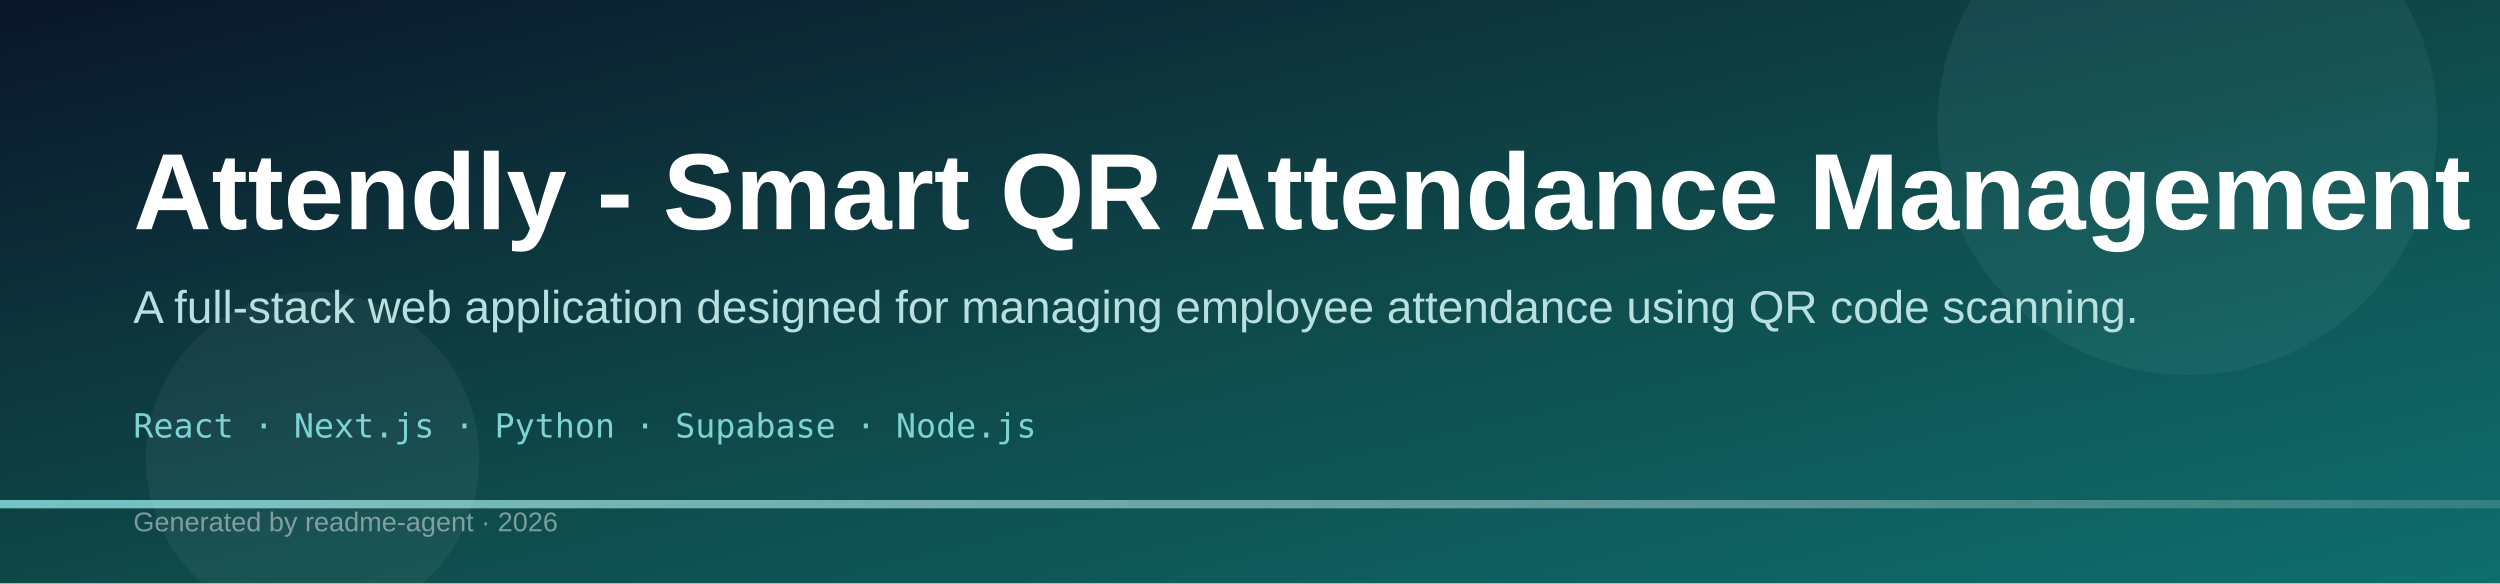
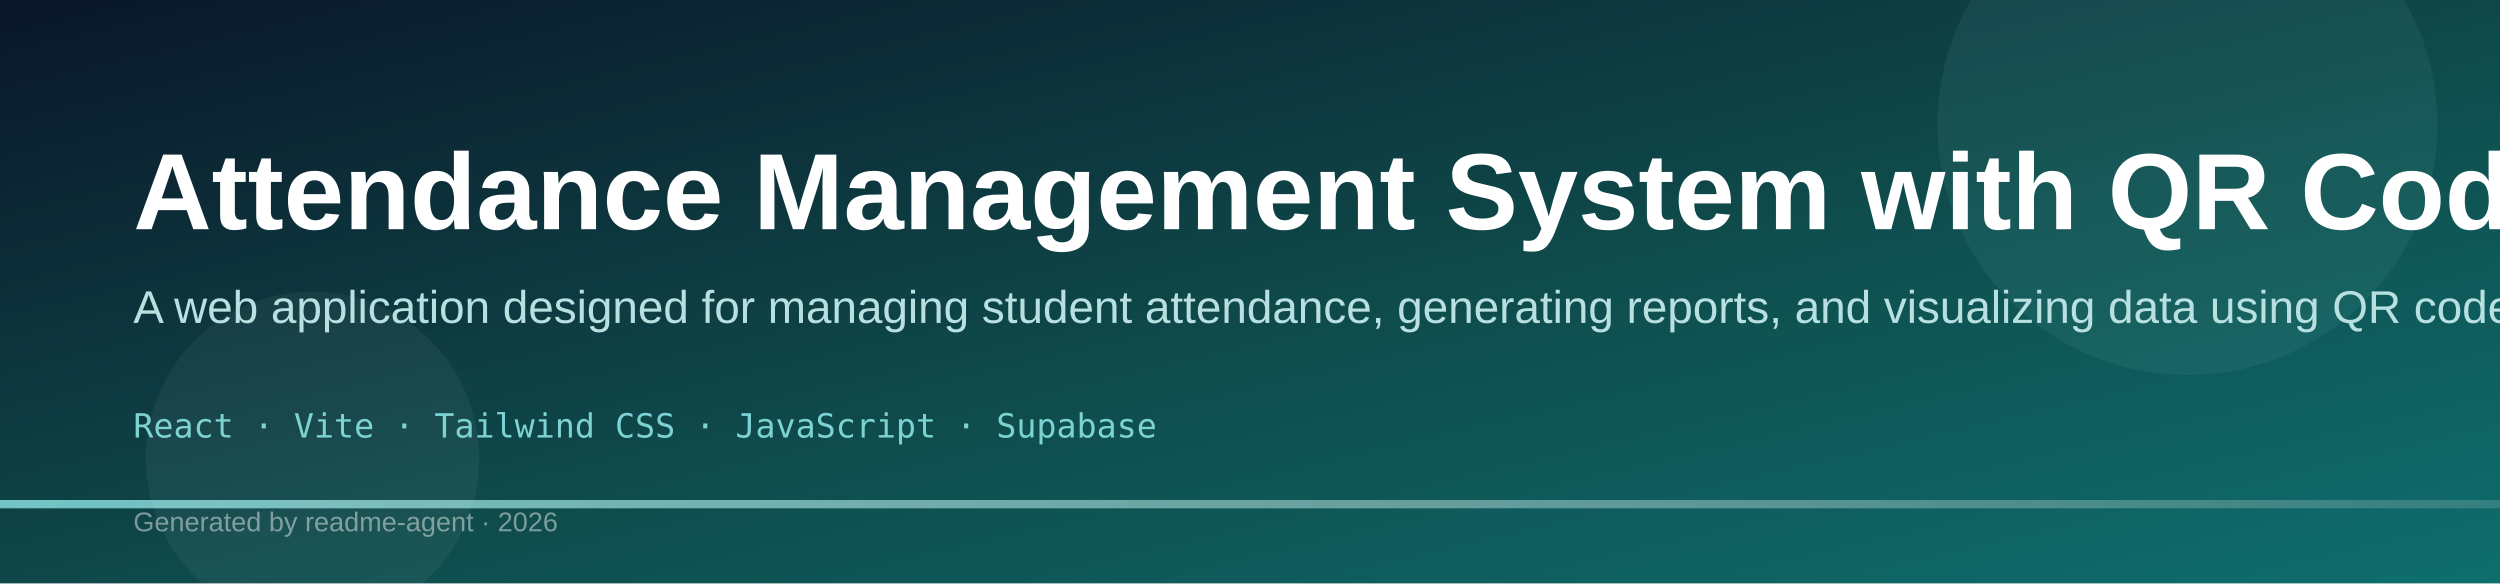
- <svg xmlns="http://www.w3.org/2000/svg" width="1200" height="280" viewBox="0 0 1200 280" role="img" aria-label="Attendly - Smart QR Attendance Management System">
+ <svg xmlns="http://www.w3.org/2000/svg" width="1200" height="280" viewBox="0 0 1200 280" role="img" aria-label="Attendance Management System with QR Code Integration">
  <defs>
    <linearGradient id="bg" x1="0%" y1="0%" x2="100%" y2="100%">
      <stop offset="0%" stop-color="#0a1628" />
      <stop offset="55%" stop-color="#0f4c4c" />
      <stop offset="100%" stop-color="#0f6e6e" />
    </linearGradient>
    <linearGradient id="accent" x1="0%" y1="0%" x2="100%" y2="0%">
      <stop offset="0%" stop-color="#7dd3d3" stop-opacity="0.9" />
      <stop offset="100%" stop-color="#ffffff" stop-opacity="0.15" />
    </linearGradient>
  </defs>
  <rect width="1200" height="280" fill="url(#bg)" />
  <rect x="0" y="240" width="1200" height="4" fill="url(#accent)" />
  <circle cx="1050" cy="60" r="120" fill="#7dd3d3" fill-opacity="0.08" />
  <circle cx="150" cy="220" r="80" fill="#ffffff" fill-opacity="0.05" />
-   <text x="64" y="110" fill="#ffffff" font-family="Segoe UI, Arial, sans-serif" font-size="52" font-weight="700">Attendly - Smart QR Attendance Management System</text>
-   <text x="64" y="155" fill="#b8e0e0" font-family="Segoe UI, Arial, sans-serif" font-size="22">A full-stack web application designed for managing employee attendance using QR code scanning.</text>
-   <text x="64" y="210" fill="#7dd3d3" font-family="Consolas, monospace" font-size="16">React · Next.js · Python · Supabase · Node.js</text>
+   <text x="64" y="110" fill="#ffffff" font-family="Segoe UI, Arial, sans-serif" font-size="52" font-weight="700">Attendance Management System with QR Code Integration</text>
+   <text x="64" y="155" fill="#b8e0e0" font-family="Segoe UI, Arial, sans-serif" font-size="22">A web application designed for managing student attendance, generating reports, and visualizing data using QR code scann</text>
+   <text x="64" y="210" fill="#7dd3d3" font-family="Consolas, monospace" font-size="16">React · Vite · Tailwind CSS · JavaScript · Supabase</text>
  <text x="64" y="255" fill="#ffffff" fill-opacity="0.45" font-family="Segoe UI, Arial, sans-serif" font-size="13">Generated by readme-agent · 2026</text>
</svg>
